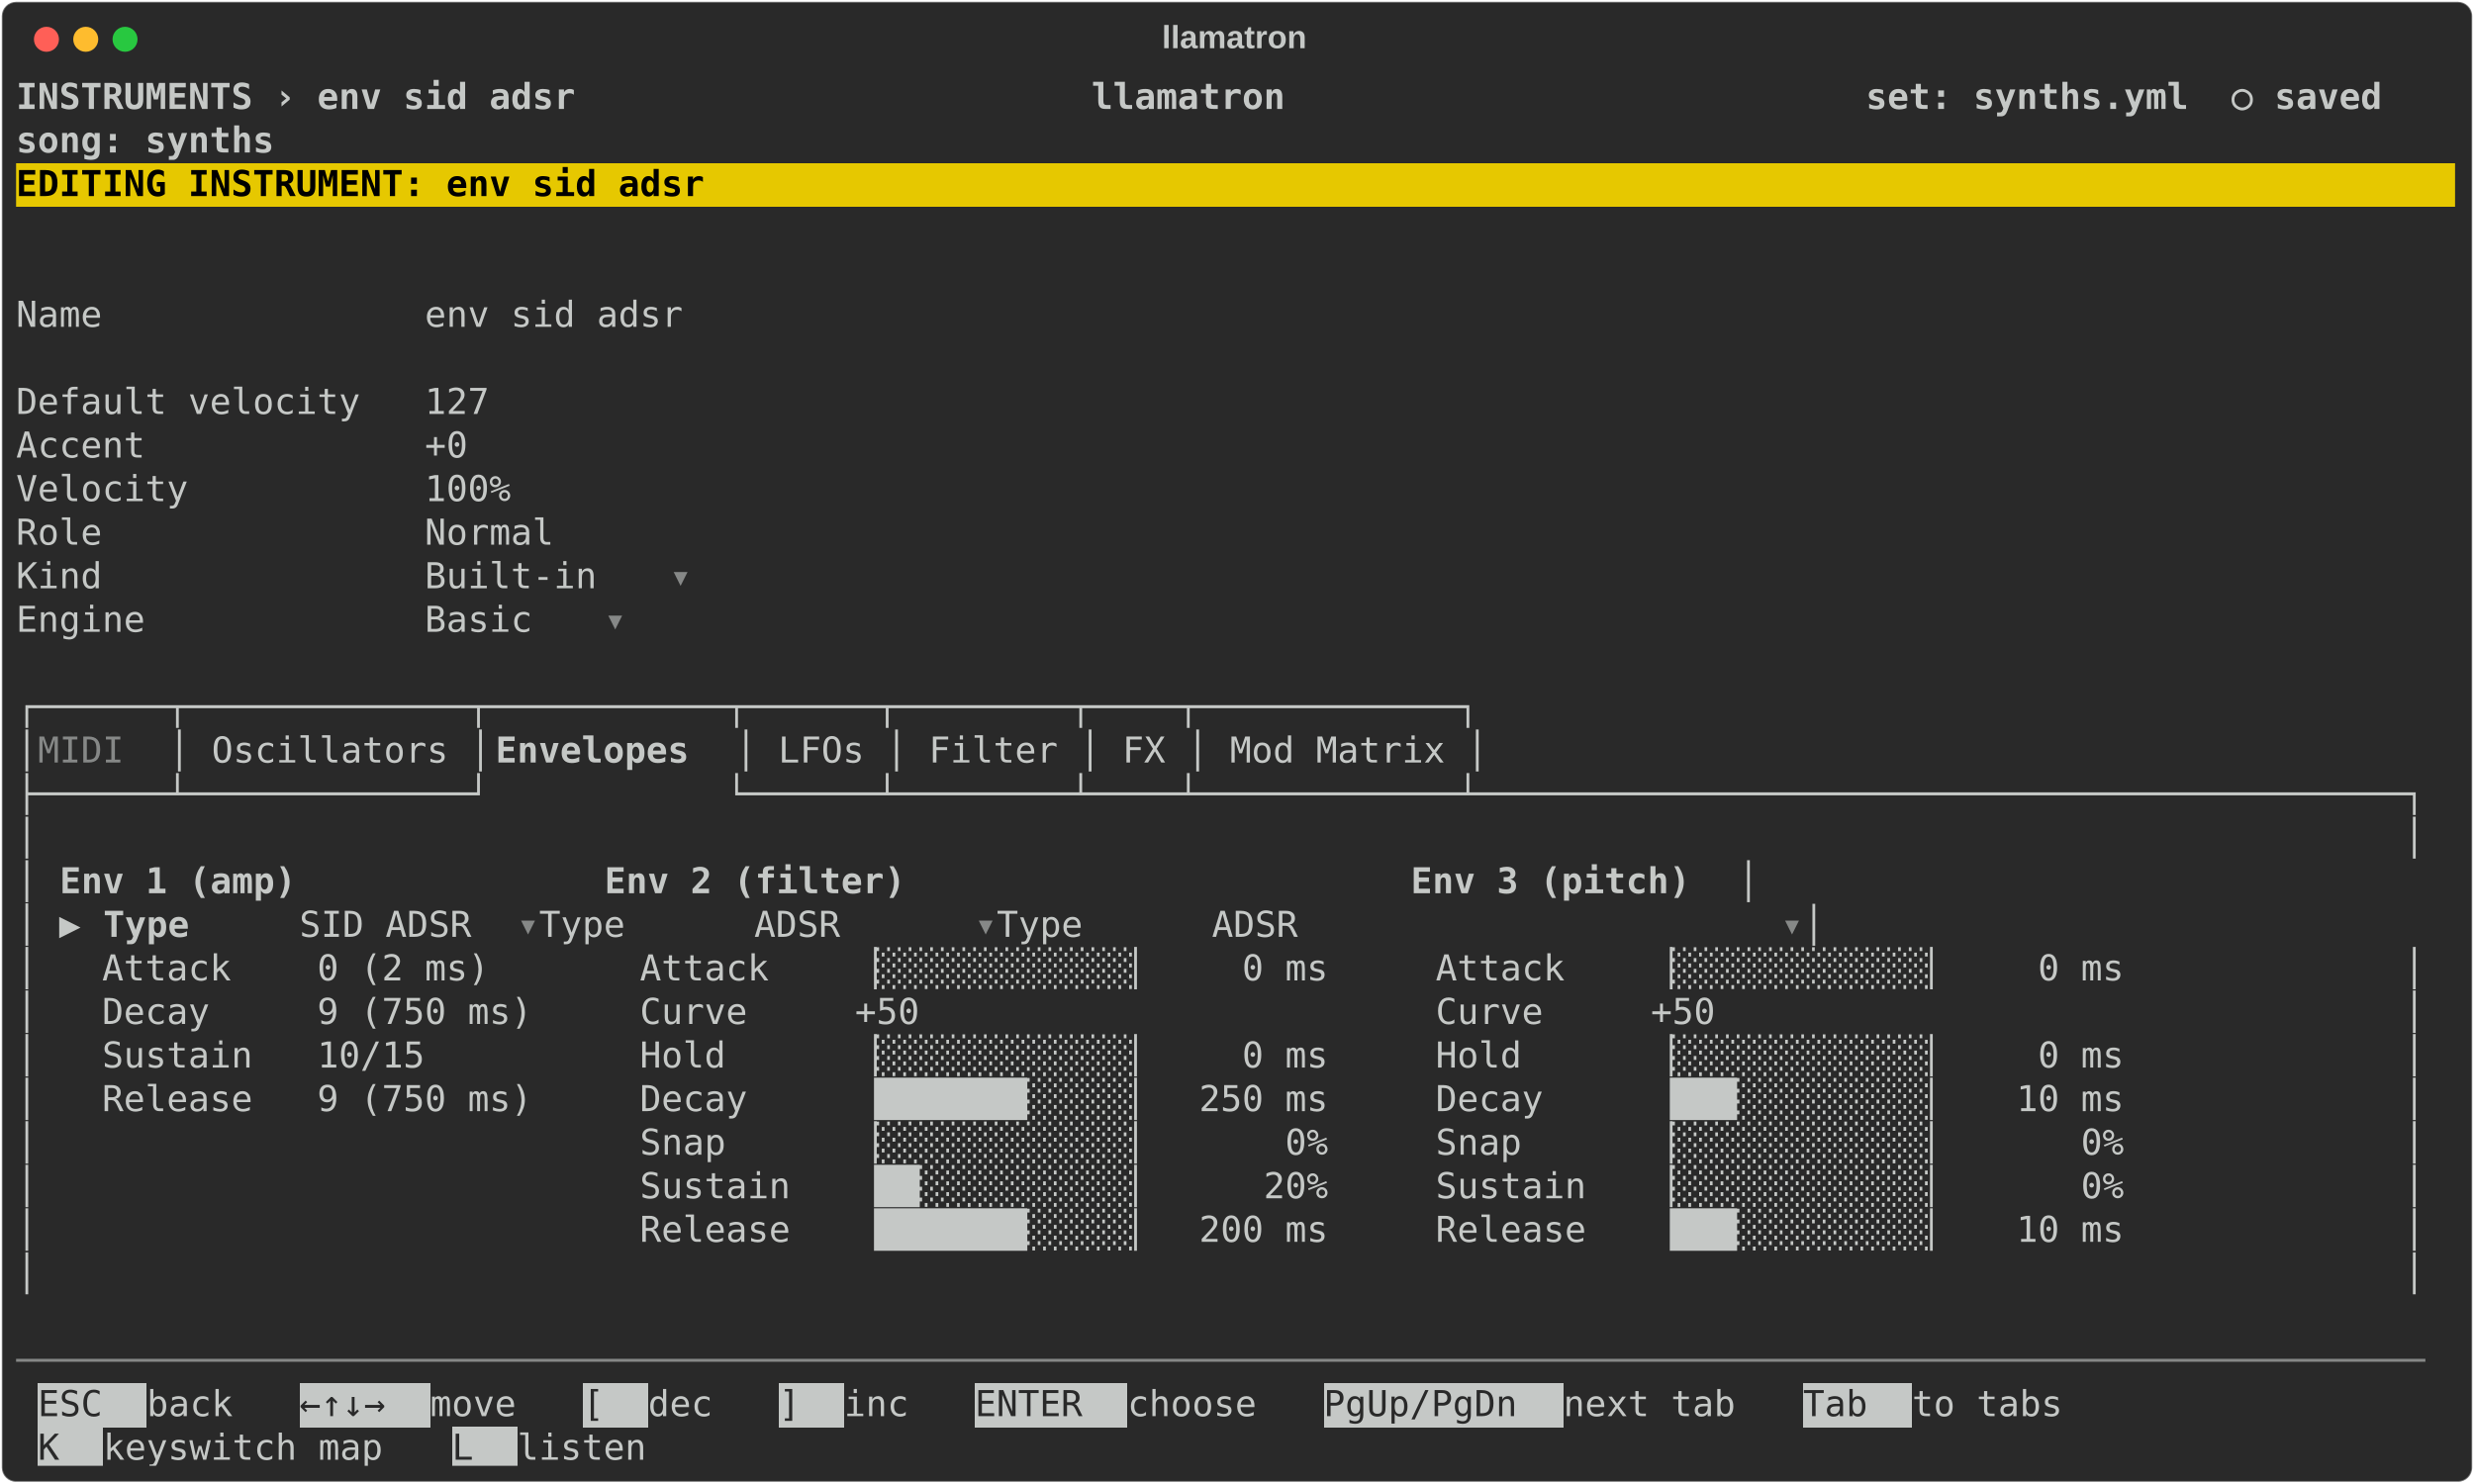
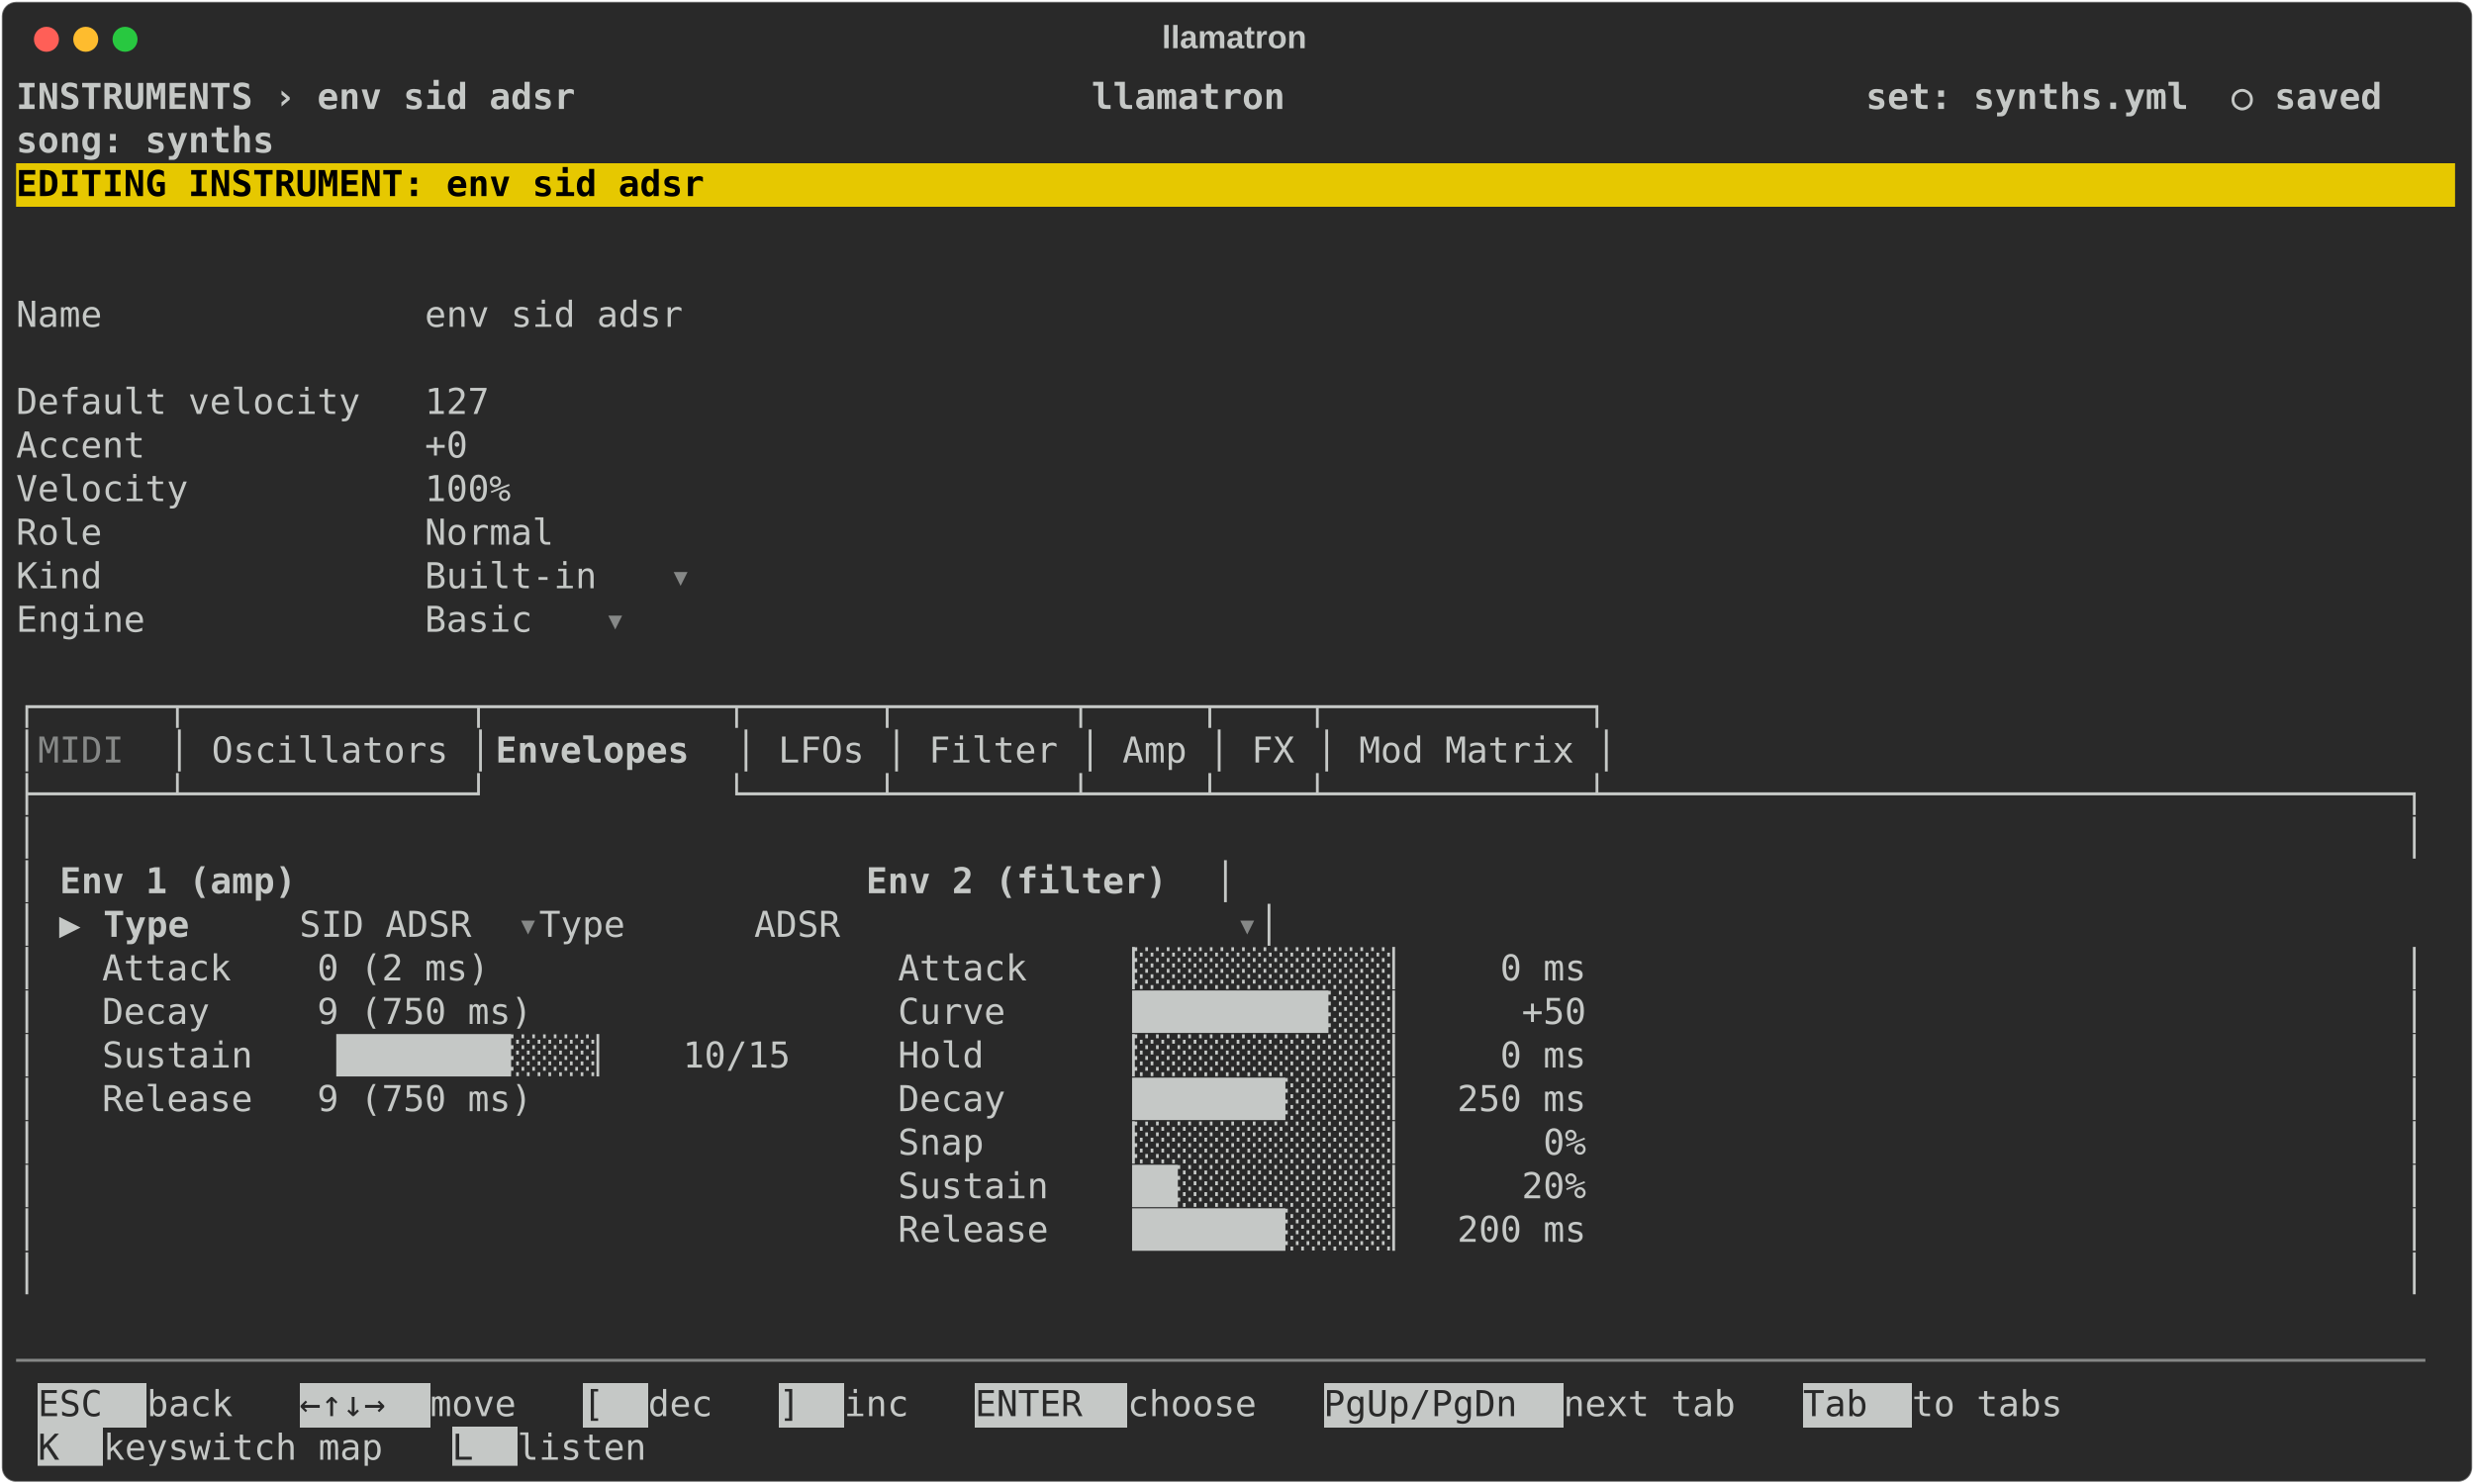
<svg xmlns="http://www.w3.org/2000/svg" class="rich-terminal" viewBox="0 0 1385 830.8">
  <style>

    @font-face {
        font-family: "Fira Code";
        src: local("FiraCode-Regular"),
                url("https://cdnjs.cloudflare.com/ajax/libs/firacode/6.2.0/woff2/FiraCode-Regular.woff2") format("woff2"),
                url("https://cdnjs.cloudflare.com/ajax/libs/firacode/6.2.0/woff/FiraCode-Regular.woff") format("woff");
        font-style: normal;
        font-weight: 400;
    }
    @font-face {
        font-family: "Fira Code";
        src: local("FiraCode-Bold"),
                url("https://cdnjs.cloudflare.com/ajax/libs/firacode/6.2.0/woff2/FiraCode-Bold.woff2") format("woff2"),
                url("https://cdnjs.cloudflare.com/ajax/libs/firacode/6.2.0/woff/FiraCode-Bold.woff") format("woff");
        font-style: bold;
        font-weight: 700;
    }

    .terminal-envelope_sid_adsr-matrix {
        font-family: Fira Code, monospace;
        font-size: 20px;
        line-height: 24.4px;
        font-variant-east-asian: full-width;
    }

    .terminal-envelope_sid_adsr-title {
        font-size: 18px;
        font-weight: bold;
        font-family: arial;
    }

    .terminal-envelope_sid_adsr-r1 { fill: #c5c8c6;font-weight: bold }
.terminal-envelope_sid_adsr-r2 { fill: #c5c8c6 }
.terminal-envelope_sid_adsr-r3 { fill: #000000;font-weight: bold }
.terminal-envelope_sid_adsr-r4 { fill: #868887 }
.terminal-envelope_sid_adsr-r5 { fill: #292929 }
    </style>
  <defs>
    <clipPath id="terminal-envelope_sid_adsr-clip-terminal">
      <rect x="0" y="0" width="1365.4" height="779.8" />
    </clipPath>
    <clipPath id="terminal-envelope_sid_adsr-line-0">
      <rect x="0" y="1.5" width="1366.4" height="24.65" />
    </clipPath>
    <clipPath id="terminal-envelope_sid_adsr-line-1">
      <rect x="0" y="25.9" width="1366.4" height="24.65" />
    </clipPath>
    <clipPath id="terminal-envelope_sid_adsr-line-2">
      <rect x="0" y="50.3" width="1366.4" height="24.65" />
    </clipPath>
    <clipPath id="terminal-envelope_sid_adsr-line-3">
      <rect x="0" y="74.7" width="1366.4" height="24.65" />
    </clipPath>
    <clipPath id="terminal-envelope_sid_adsr-line-4">
      <rect x="0" y="99.1" width="1366.4" height="24.65" />
    </clipPath>
    <clipPath id="terminal-envelope_sid_adsr-line-5">
      <rect x="0" y="123.5" width="1366.4" height="24.65" />
    </clipPath>
    <clipPath id="terminal-envelope_sid_adsr-line-6">
      <rect x="0" y="147.9" width="1366.4" height="24.65" />
    </clipPath>
    <clipPath id="terminal-envelope_sid_adsr-line-7">
      <rect x="0" y="172.3" width="1366.4" height="24.65" />
    </clipPath>
    <clipPath id="terminal-envelope_sid_adsr-line-8">
      <rect x="0" y="196.7" width="1366.4" height="24.65" />
    </clipPath>
    <clipPath id="terminal-envelope_sid_adsr-line-9">
      <rect x="0" y="221.1" width="1366.4" height="24.65" />
    </clipPath>
    <clipPath id="terminal-envelope_sid_adsr-line-10">
      <rect x="0" y="245.5" width="1366.4" height="24.65" />
    </clipPath>
    <clipPath id="terminal-envelope_sid_adsr-line-11">
      <rect x="0" y="269.9" width="1366.4" height="24.65" />
    </clipPath>
    <clipPath id="terminal-envelope_sid_adsr-line-12">
      <rect x="0" y="294.3" width="1366.4" height="24.65" />
    </clipPath>
    <clipPath id="terminal-envelope_sid_adsr-line-13">
      <rect x="0" y="318.7" width="1366.4" height="24.65" />
    </clipPath>
    <clipPath id="terminal-envelope_sid_adsr-line-14">
      <rect x="0" y="343.1" width="1366.4" height="24.65" />
    </clipPath>
    <clipPath id="terminal-envelope_sid_adsr-line-15">
      <rect x="0" y="367.5" width="1366.4" height="24.65" />
    </clipPath>
    <clipPath id="terminal-envelope_sid_adsr-line-16">
      <rect x="0" y="391.9" width="1366.4" height="24.65" />
    </clipPath>
    <clipPath id="terminal-envelope_sid_adsr-line-17">
      <rect x="0" y="416.3" width="1366.4" height="24.65" />
    </clipPath>
    <clipPath id="terminal-envelope_sid_adsr-line-18">
      <rect x="0" y="440.7" width="1366.4" height="24.65" />
    </clipPath>
    <clipPath id="terminal-envelope_sid_adsr-line-19">
      <rect x="0" y="465.1" width="1366.4" height="24.65" />
    </clipPath>
    <clipPath id="terminal-envelope_sid_adsr-line-20">
      <rect x="0" y="489.5" width="1366.4" height="24.65" />
    </clipPath>
    <clipPath id="terminal-envelope_sid_adsr-line-21">
      <rect x="0" y="513.9" width="1366.4" height="24.65" />
    </clipPath>
    <clipPath id="terminal-envelope_sid_adsr-line-22">
      <rect x="0" y="538.3" width="1366.4" height="24.65" />
    </clipPath>
    <clipPath id="terminal-envelope_sid_adsr-line-23">
      <rect x="0" y="562.7" width="1366.4" height="24.65" />
    </clipPath>
    <clipPath id="terminal-envelope_sid_adsr-line-24">
      <rect x="0" y="587.1" width="1366.4" height="24.65" />
    </clipPath>
    <clipPath id="terminal-envelope_sid_adsr-line-25">
      <rect x="0" y="611.5" width="1366.4" height="24.65" />
    </clipPath>
    <clipPath id="terminal-envelope_sid_adsr-line-26">
      <rect x="0" y="635.9" width="1366.4" height="24.65" />
    </clipPath>
    <clipPath id="terminal-envelope_sid_adsr-line-27">
      <rect x="0" y="660.3" width="1366.4" height="24.65" />
    </clipPath>
    <clipPath id="terminal-envelope_sid_adsr-line-28">
      <rect x="0" y="684.7" width="1366.4" height="24.65" />
    </clipPath>
    <clipPath id="terminal-envelope_sid_adsr-line-29">
      <rect x="0" y="709.1" width="1366.4" height="24.65" />
    </clipPath>
    <clipPath id="terminal-envelope_sid_adsr-line-30">
      <rect x="0" y="733.5" width="1366.4" height="24.65" />
    </clipPath>
  </defs>
  <rect fill="#292929" stroke="rgba(255,255,255,0.35)" stroke-width="1" x="1" y="1" width="1383" height="828.8" rx="8" />
  <text class="terminal-envelope_sid_adsr-title" fill="#c5c8c6" text-anchor="middle" x="691" y="27">llamatron</text>
  <g transform="translate(26,22)">
    <circle cx="0" cy="0" r="7" fill="#ff5f57" />
    <circle cx="22" cy="0" r="7" fill="#febc2e" />
    <circle cx="44" cy="0" r="7" fill="#28c840" />
  </g>
  <g transform="translate(9, 41)" clip-path="url(#terminal-envelope_sid_adsr-clip-terminal)">
    <rect fill="#e6c800" x="0" y="50.3" width="1366.4" height="24.65" shape-rendering="crispEdges" />
    <rect fill="#c5c8c6" x="12.2" y="733.5" width="61" height="24.65" shape-rendering="crispEdges" />
    <rect fill="#c5c8c6" x="158.6" y="733.5" width="73.2" height="24.65" shape-rendering="crispEdges" />
    <rect fill="#c5c8c6" x="317.2" y="733.5" width="36.6" height="24.65" shape-rendering="crispEdges" />
    <rect fill="#c5c8c6" x="427" y="733.5" width="36.6" height="24.65" shape-rendering="crispEdges" />
    <rect fill="#c5c8c6" x="536.8" y="733.5" width="85.4" height="24.65" shape-rendering="crispEdges" />
    <rect fill="#c5c8c6" x="732" y="733.5" width="134.2" height="24.65" shape-rendering="crispEdges" />
    <rect fill="#c5c8c6" x="1000.4" y="733.5" width="61" height="24.65" shape-rendering="crispEdges" />
    <rect fill="#c5c8c6" x="12.2" y="757.9" width="36.6" height="24.65" shape-rendering="crispEdges" />
    <rect fill="#c5c8c6" x="244" y="757.9" width="36.6" height="24.65" shape-rendering="crispEdges" />
    <g class="terminal-envelope_sid_adsr-matrix">
      <text class="terminal-envelope_sid_adsr-r1" x="0" y="20" textLength="1366.4" clip-path="url(#terminal-envelope_sid_adsr-line-0)"> INSTRUMENTS › env sid adsr                        llamatron                           set: synths.yml  ○ saved </text>
      <text class="terminal-envelope_sid_adsr-r2" x="1366.4" y="20" textLength="12.2" clip-path="url(#terminal-envelope_sid_adsr-line-0)">
</text>
      <text class="terminal-envelope_sid_adsr-r1" x="0" y="44.4" textLength="1366.4" clip-path="url(#terminal-envelope_sid_adsr-line-1)">                                                                                       song: synths             </text>
      <text class="terminal-envelope_sid_adsr-r2" x="1366.4" y="44.4" textLength="12.2" clip-path="url(#terminal-envelope_sid_adsr-line-1)">
</text>
      <text class="terminal-envelope_sid_adsr-r3" x="0" y="68.8" textLength="1366.4" clip-path="url(#terminal-envelope_sid_adsr-line-2)"> EDITING INSTRUMENT: env sid adsr                                                                               </text>
      <text class="terminal-envelope_sid_adsr-r2" x="1366.4" y="68.8" textLength="12.2" clip-path="url(#terminal-envelope_sid_adsr-line-2)">
</text>
      <text class="terminal-envelope_sid_adsr-r2" x="1366.4" y="93.2" textLength="12.2" clip-path="url(#terminal-envelope_sid_adsr-line-3)">
</text>
      <text class="terminal-envelope_sid_adsr-r2" x="1366.4" y="117.6" textLength="12.2" clip-path="url(#terminal-envelope_sid_adsr-line-4)">
</text>
      <text class="terminal-envelope_sid_adsr-r2" x="0" y="142" textLength="414.8" clip-path="url(#terminal-envelope_sid_adsr-line-5)">  Name               env sid adsr </text>
      <text class="terminal-envelope_sid_adsr-r2" x="1366.4" y="142" textLength="12.2" clip-path="url(#terminal-envelope_sid_adsr-line-5)">
</text>
      <text class="terminal-envelope_sid_adsr-r2" x="1366.4" y="166.4" textLength="12.2" clip-path="url(#terminal-envelope_sid_adsr-line-6)">
</text>
      <text class="terminal-envelope_sid_adsr-r2" x="0" y="190.8" textLength="305" clip-path="url(#terminal-envelope_sid_adsr-line-7)">  Default velocity   127 </text>
      <text class="terminal-envelope_sid_adsr-r2" x="1366.4" y="190.8" textLength="12.2" clip-path="url(#terminal-envelope_sid_adsr-line-7)">
</text>
      <text class="terminal-envelope_sid_adsr-r2" x="0" y="215.2" textLength="292.8" clip-path="url(#terminal-envelope_sid_adsr-line-8)">  Accent             +0 </text>
      <text class="terminal-envelope_sid_adsr-r2" x="1366.4" y="215.2" textLength="12.2" clip-path="url(#terminal-envelope_sid_adsr-line-8)">
</text>
      <text class="terminal-envelope_sid_adsr-r2" x="0" y="239.6" textLength="317.2" clip-path="url(#terminal-envelope_sid_adsr-line-9)">  Velocity           100% </text>
      <text class="terminal-envelope_sid_adsr-r2" x="1366.4" y="239.6" textLength="12.2" clip-path="url(#terminal-envelope_sid_adsr-line-9)">
</text>
      <text class="terminal-envelope_sid_adsr-r2" x="0" y="264" textLength="341.6" clip-path="url(#terminal-envelope_sid_adsr-line-10)">  Role               Normal </text>
      <text class="terminal-envelope_sid_adsr-r2" x="1366.4" y="264" textLength="12.2" clip-path="url(#terminal-envelope_sid_adsr-line-10)">
</text>
      <text class="terminal-envelope_sid_adsr-r2" x="0" y="288.4" textLength="366" clip-path="url(#terminal-envelope_sid_adsr-line-11)">  Kind               Built-in </text>
      <text class="terminal-envelope_sid_adsr-r4" x="366" y="288.4" textLength="12.2" clip-path="url(#terminal-envelope_sid_adsr-line-11)">▾</text>
      <text class="terminal-envelope_sid_adsr-r2" x="1366.4" y="288.4" textLength="12.2" clip-path="url(#terminal-envelope_sid_adsr-line-11)">
</text>
      <text class="terminal-envelope_sid_adsr-r2" x="0" y="312.8" textLength="329.4" clip-path="url(#terminal-envelope_sid_adsr-line-12)">  Engine             Basic </text>
      <text class="terminal-envelope_sid_adsr-r4" x="329.4" y="312.8" textLength="12.2" clip-path="url(#terminal-envelope_sid_adsr-line-12)">▾</text>
      <text class="terminal-envelope_sid_adsr-r2" x="1366.4" y="312.8" textLength="12.2" clip-path="url(#terminal-envelope_sid_adsr-line-12)">
</text>
      <text class="terminal-envelope_sid_adsr-r2" x="1366.4" y="337.2" textLength="12.2" clip-path="url(#terminal-envelope_sid_adsr-line-13)">
</text>
-       <text class="terminal-envelope_sid_adsr-r2" x="0" y="361.6" textLength="829.6" clip-path="url(#terminal-envelope_sid_adsr-line-14)">┌──────┬─────────────┬───────────┬──────┬────────┬────┬────────────┐</text>
+       <text class="terminal-envelope_sid_adsr-r2" x="0" y="361.6" textLength="902.8" clip-path="url(#terminal-envelope_sid_adsr-line-14)">┌──────┬─────────────┬───────────┬──────┬────────┬─────┬────┬────────────┐</text>
      <text class="terminal-envelope_sid_adsr-r2" x="1366.4" y="361.6" textLength="12.2" clip-path="url(#terminal-envelope_sid_adsr-line-14)">
</text>
      <text class="terminal-envelope_sid_adsr-r2" x="0" y="386" textLength="12.2" clip-path="url(#terminal-envelope_sid_adsr-line-15)">│</text>
      <text class="terminal-envelope_sid_adsr-r4" x="12.2" y="386" textLength="73.2" clip-path="url(#terminal-envelope_sid_adsr-line-15)"> MIDI </text>
      <text class="terminal-envelope_sid_adsr-r2" x="85.4" y="386" textLength="183" clip-path="url(#terminal-envelope_sid_adsr-line-15)">│ Oscillators │</text>
      <text class="terminal-envelope_sid_adsr-r1" x="268.4" y="386" textLength="134.2" clip-path="url(#terminal-envelope_sid_adsr-line-15)"> Envelopes </text>
-       <text class="terminal-envelope_sid_adsr-r2" x="402.6" y="386" textLength="427" clip-path="url(#terminal-envelope_sid_adsr-line-15)">│ LFOs │ Filter │ FX │ Mod Matrix │</text>
+       <text class="terminal-envelope_sid_adsr-r2" x="402.6" y="386" textLength="500.2" clip-path="url(#terminal-envelope_sid_adsr-line-15)">│ LFOs │ Filter │ Amp │ FX │ Mod Matrix │</text>
      <text class="terminal-envelope_sid_adsr-r2" x="1366.4" y="386" textLength="12.2" clip-path="url(#terminal-envelope_sid_adsr-line-15)">
</text>
-       <text class="terminal-envelope_sid_adsr-r2" x="0" y="410.4" textLength="1366.4" clip-path="url(#terminal-envelope_sid_adsr-line-16)">├──────┴─────────────┘           └──────┴────────┴────┴────────────┴───────────────────────────────────────────┐</text>
+       <text class="terminal-envelope_sid_adsr-r2" x="0" y="410.4" textLength="1366.4" clip-path="url(#terminal-envelope_sid_adsr-line-16)">├──────┴─────────────┘           └──────┴────────┴─────┴────┴────────────┴─────────────────────────────────────┐</text>
      <text class="terminal-envelope_sid_adsr-r2" x="1366.4" y="410.4" textLength="12.2" clip-path="url(#terminal-envelope_sid_adsr-line-16)">
</text>
      <text class="terminal-envelope_sid_adsr-r2" x="0" y="434.8" textLength="1366.4" clip-path="url(#terminal-envelope_sid_adsr-line-17)">│                                                                                                              │</text>
      <text class="terminal-envelope_sid_adsr-r2" x="1366.4" y="434.8" textLength="12.2" clip-path="url(#terminal-envelope_sid_adsr-line-17)">
</text>
      <text class="terminal-envelope_sid_adsr-r2" x="0" y="459.2" textLength="24.4" clip-path="url(#terminal-envelope_sid_adsr-line-18)">│ </text>
      <text class="terminal-envelope_sid_adsr-r1" x="24.4" y="459.2" textLength="158.6" clip-path="url(#terminal-envelope_sid_adsr-line-18)">  Env 1 (amp)</text>
-       <text class="terminal-envelope_sid_adsr-r1" x="329.4" y="459.2" textLength="195.2" clip-path="url(#terminal-envelope_sid_adsr-line-18)">  Env 2 (filter)</text>
-       <text class="terminal-envelope_sid_adsr-r1" x="780.8" y="459.2" textLength="183" clip-path="url(#terminal-envelope_sid_adsr-line-18)">  Env 3 (pitch)</text>
-       <text class="terminal-envelope_sid_adsr-r2" x="963.8" y="459.2" textLength="402.6" clip-path="url(#terminal-envelope_sid_adsr-line-18)">                                │</text>
+       <text class="terminal-envelope_sid_adsr-r1" x="475.8" y="459.2" textLength="195.2" clip-path="url(#terminal-envelope_sid_adsr-line-18)">  Env 2 (filter)</text>
+       <text class="terminal-envelope_sid_adsr-r2" x="671" y="459.2" textLength="695.4" clip-path="url(#terminal-envelope_sid_adsr-line-18)">                                                        │</text>
      <text class="terminal-envelope_sid_adsr-r2" x="1366.4" y="459.2" textLength="12.2" clip-path="url(#terminal-envelope_sid_adsr-line-18)">
</text>
      <text class="terminal-envelope_sid_adsr-r2" x="0" y="483.6" textLength="48.8" clip-path="url(#terminal-envelope_sid_adsr-line-19)">│ ▶ </text>
      <text class="terminal-envelope_sid_adsr-r1" x="48.8" y="483.6" textLength="109.8" clip-path="url(#terminal-envelope_sid_adsr-line-19)">Type     </text>
      <text class="terminal-envelope_sid_adsr-r2" x="158.6" y="483.6" textLength="122" clip-path="url(#terminal-envelope_sid_adsr-line-19)"> SID ADSR </text>
      <text class="terminal-envelope_sid_adsr-r4" x="280.6" y="483.6" textLength="12.2" clip-path="url(#terminal-envelope_sid_adsr-line-19)">▾</text>
-       <text class="terminal-envelope_sid_adsr-r2" x="292.8" y="483.6" textLength="244" clip-path="url(#terminal-envelope_sid_adsr-line-19)">     Type      ADSR </text>
-       <text class="terminal-envelope_sid_adsr-r4" x="536.8" y="483.6" textLength="12.2" clip-path="url(#terminal-envelope_sid_adsr-line-19)">▾</text>
-       <text class="terminal-envelope_sid_adsr-r2" x="549" y="483.6" textLength="439.2" clip-path="url(#terminal-envelope_sid_adsr-line-19)">                     Type      ADSR </text>
-       <text class="terminal-envelope_sid_adsr-r4" x="988.2" y="483.6" textLength="12.2" clip-path="url(#terminal-envelope_sid_adsr-line-19)">▾</text>
-       <text class="terminal-envelope_sid_adsr-r2" x="1000.4" y="483.6" textLength="366" clip-path="url(#terminal-envelope_sid_adsr-line-19)">                             │</text>
+       <text class="terminal-envelope_sid_adsr-r2" x="292.8" y="483.6" textLength="390.4" clip-path="url(#terminal-envelope_sid_adsr-line-19)">                 Type      ADSR </text>
+       <text class="terminal-envelope_sid_adsr-r4" x="683.2" y="483.6" textLength="12.2" clip-path="url(#terminal-envelope_sid_adsr-line-19)">▾</text>
+       <text class="terminal-envelope_sid_adsr-r2" x="695.4" y="483.6" textLength="671" clip-path="url(#terminal-envelope_sid_adsr-line-19)">                                                      │</text>
      <text class="terminal-envelope_sid_adsr-r2" x="1366.4" y="483.6" textLength="12.2" clip-path="url(#terminal-envelope_sid_adsr-line-19)">
</text>
-       <text class="terminal-envelope_sid_adsr-r2" x="0" y="508" textLength="1366.4" clip-path="url(#terminal-envelope_sid_adsr-line-20)">│   Attack    0 (2 ms)       Attack    ▕░░░░░░░░░░░░▏    0 ms     Attack    ▕░░░░░░░░░░░░▏    0 ms             │</text>
+       <text class="terminal-envelope_sid_adsr-r2" x="0" y="508" textLength="1366.4" clip-path="url(#terminal-envelope_sid_adsr-line-20)">│   Attack    0 (2 ms)                   Attack    ▕░░░░░░░░░░░░▏    0 ms                                      │</text>
      <text class="terminal-envelope_sid_adsr-r2" x="1366.4" y="508" textLength="12.2" clip-path="url(#terminal-envelope_sid_adsr-line-20)">
</text>
-       <text class="terminal-envelope_sid_adsr-r2" x="0" y="532.4" textLength="1366.4" clip-path="url(#terminal-envelope_sid_adsr-line-21)">│   Decay     9 (750 ms)     Curve     +50                        Curve     +50                                │</text>
+       <text class="terminal-envelope_sid_adsr-r2" x="0" y="532.4" textLength="1366.4" clip-path="url(#terminal-envelope_sid_adsr-line-21)">│   Decay     9 (750 ms)                 Curve     ▕█████████░░░▏     +50                                      │</text>
      <text class="terminal-envelope_sid_adsr-r2" x="1366.4" y="532.4" textLength="12.2" clip-path="url(#terminal-envelope_sid_adsr-line-21)">
</text>
-       <text class="terminal-envelope_sid_adsr-r2" x="0" y="556.8" textLength="1366.4" clip-path="url(#terminal-envelope_sid_adsr-line-22)">│   Sustain   10/15          Hold      ▕░░░░░░░░░░░░▏    0 ms     Hold      ▕░░░░░░░░░░░░▏    0 ms             │</text>
+       <text class="terminal-envelope_sid_adsr-r2" x="0" y="556.8" textLength="1366.4" clip-path="url(#terminal-envelope_sid_adsr-line-22)">│   Sustain   ▕████████░░░░▏   10/15     Hold      ▕░░░░░░░░░░░░▏    0 ms                                      │</text>
      <text class="terminal-envelope_sid_adsr-r2" x="1366.4" y="556.8" textLength="12.2" clip-path="url(#terminal-envelope_sid_adsr-line-22)">
</text>
-       <text class="terminal-envelope_sid_adsr-r2" x="0" y="581.2" textLength="1366.4" clip-path="url(#terminal-envelope_sid_adsr-line-23)">│   Release   9 (750 ms)     Decay     ▕███████░░░░░▏  250 ms     Decay     ▕███░░░░░░░░░▏   10 ms             │</text>
+       <text class="terminal-envelope_sid_adsr-r2" x="0" y="581.2" textLength="1366.4" clip-path="url(#terminal-envelope_sid_adsr-line-23)">│   Release   9 (750 ms)                 Decay     ▕███████░░░░░▏  250 ms                                      │</text>
      <text class="terminal-envelope_sid_adsr-r2" x="1366.4" y="581.2" textLength="12.2" clip-path="url(#terminal-envelope_sid_adsr-line-23)">
</text>
-       <text class="terminal-envelope_sid_adsr-r2" x="0" y="605.6" textLength="1366.4" clip-path="url(#terminal-envelope_sid_adsr-line-24)">│                            Snap      ▕░░░░░░░░░░░░▏      0%     Snap      ▕░░░░░░░░░░░░▏      0%             │</text>
+       <text class="terminal-envelope_sid_adsr-r2" x="0" y="605.6" textLength="1366.4" clip-path="url(#terminal-envelope_sid_adsr-line-24)">│                                        Snap      ▕░░░░░░░░░░░░▏      0%                                      │</text>
      <text class="terminal-envelope_sid_adsr-r2" x="1366.4" y="605.6" textLength="12.2" clip-path="url(#terminal-envelope_sid_adsr-line-24)">
</text>
-       <text class="terminal-envelope_sid_adsr-r2" x="0" y="630" textLength="1366.4" clip-path="url(#terminal-envelope_sid_adsr-line-25)">│                            Sustain   ▕██░░░░░░░░░░▏     20%     Sustain   ▕░░░░░░░░░░░░▏      0%             │</text>
+       <text class="terminal-envelope_sid_adsr-r2" x="0" y="630" textLength="1366.4" clip-path="url(#terminal-envelope_sid_adsr-line-25)">│                                        Sustain   ▕██░░░░░░░░░░▏     20%                                      │</text>
      <text class="terminal-envelope_sid_adsr-r2" x="1366.4" y="630" textLength="12.2" clip-path="url(#terminal-envelope_sid_adsr-line-25)">
</text>
-       <text class="terminal-envelope_sid_adsr-r2" x="0" y="654.4" textLength="1366.4" clip-path="url(#terminal-envelope_sid_adsr-line-26)">│                            Release   ▕███████░░░░░▏  200 ms     Release   ▕███░░░░░░░░░▏   10 ms             │</text>
+       <text class="terminal-envelope_sid_adsr-r2" x="0" y="654.4" textLength="1366.4" clip-path="url(#terminal-envelope_sid_adsr-line-26)">│                                        Release   ▕███████░░░░░▏  200 ms                                      │</text>
      <text class="terminal-envelope_sid_adsr-r2" x="1366.4" y="654.4" textLength="12.2" clip-path="url(#terminal-envelope_sid_adsr-line-26)">
</text>
      <text class="terminal-envelope_sid_adsr-r2" x="0" y="678.8" textLength="1366.4" clip-path="url(#terminal-envelope_sid_adsr-line-27)">│                                                                                                              │</text>
      <text class="terminal-envelope_sid_adsr-r2" x="1366.4" y="678.8" textLength="12.2" clip-path="url(#terminal-envelope_sid_adsr-line-27)">
</text>
      <text class="terminal-envelope_sid_adsr-r2" x="1366.4" y="703.2" textLength="12.2" clip-path="url(#terminal-envelope_sid_adsr-line-28)">
</text>
      <text class="terminal-envelope_sid_adsr-r4" x="0" y="727.6" textLength="1366.4" clip-path="url(#terminal-envelope_sid_adsr-line-29)">────────────────────────────────────────────────────────────────────────────────────────────────────────────────</text>
      <text class="terminal-envelope_sid_adsr-r2" x="1366.4" y="727.6" textLength="12.2" clip-path="url(#terminal-envelope_sid_adsr-line-29)">
</text>
      <text class="terminal-envelope_sid_adsr-r5" x="12.2" y="752" textLength="61" clip-path="url(#terminal-envelope_sid_adsr-line-30)"> ESC </text>
      <text class="terminal-envelope_sid_adsr-r2" x="73.2" y="752" textLength="85.4" clip-path="url(#terminal-envelope_sid_adsr-line-30)"> back  </text>
      <text class="terminal-envelope_sid_adsr-r5" x="158.6" y="752" textLength="73.2" clip-path="url(#terminal-envelope_sid_adsr-line-30)"> ←↑↓→ </text>
      <text class="terminal-envelope_sid_adsr-r2" x="231.8" y="752" textLength="85.4" clip-path="url(#terminal-envelope_sid_adsr-line-30)"> move  </text>
      <text class="terminal-envelope_sid_adsr-r5" x="317.2" y="752" textLength="36.6" clip-path="url(#terminal-envelope_sid_adsr-line-30)"> [ </text>
      <text class="terminal-envelope_sid_adsr-r2" x="353.8" y="752" textLength="73.2" clip-path="url(#terminal-envelope_sid_adsr-line-30)"> dec  </text>
      <text class="terminal-envelope_sid_adsr-r5" x="427" y="752" textLength="36.6" clip-path="url(#terminal-envelope_sid_adsr-line-30)"> ] </text>
      <text class="terminal-envelope_sid_adsr-r2" x="463.6" y="752" textLength="73.2" clip-path="url(#terminal-envelope_sid_adsr-line-30)"> inc  </text>
      <text class="terminal-envelope_sid_adsr-r5" x="536.8" y="752" textLength="85.4" clip-path="url(#terminal-envelope_sid_adsr-line-30)"> ENTER </text>
      <text class="terminal-envelope_sid_adsr-r2" x="622.2" y="752" textLength="109.8" clip-path="url(#terminal-envelope_sid_adsr-line-30)"> choose  </text>
      <text class="terminal-envelope_sid_adsr-r5" x="732" y="752" textLength="134.2" clip-path="url(#terminal-envelope_sid_adsr-line-30)"> PgUp/PgDn </text>
      <text class="terminal-envelope_sid_adsr-r2" x="866.2" y="752" textLength="134.2" clip-path="url(#terminal-envelope_sid_adsr-line-30)"> next tab  </text>
      <text class="terminal-envelope_sid_adsr-r5" x="1000.4" y="752" textLength="61" clip-path="url(#terminal-envelope_sid_adsr-line-30)"> Tab </text>
      <text class="terminal-envelope_sid_adsr-r2" x="1061.4" y="752" textLength="122" clip-path="url(#terminal-envelope_sid_adsr-line-30)"> to tabs  </text>
      <text class="terminal-envelope_sid_adsr-r2" x="1366.4" y="752" textLength="12.2" clip-path="url(#terminal-envelope_sid_adsr-line-30)">
</text>
      <text class="terminal-envelope_sid_adsr-r5" x="12.2" y="776.4" textLength="36.6" clip-path="url(#terminal-envelope_sid_adsr-line-31)"> K </text>
      <text class="terminal-envelope_sid_adsr-r2" x="48.8" y="776.4" textLength="195.2" clip-path="url(#terminal-envelope_sid_adsr-line-31)"> keyswitch map  </text>
      <text class="terminal-envelope_sid_adsr-r5" x="244" y="776.4" textLength="36.6" clip-path="url(#terminal-envelope_sid_adsr-line-31)"> L </text>
      <text class="terminal-envelope_sid_adsr-r2" x="280.6" y="776.4" textLength="109.8" clip-path="url(#terminal-envelope_sid_adsr-line-31)"> listen  </text>
    </g>
  </g>
</svg>
